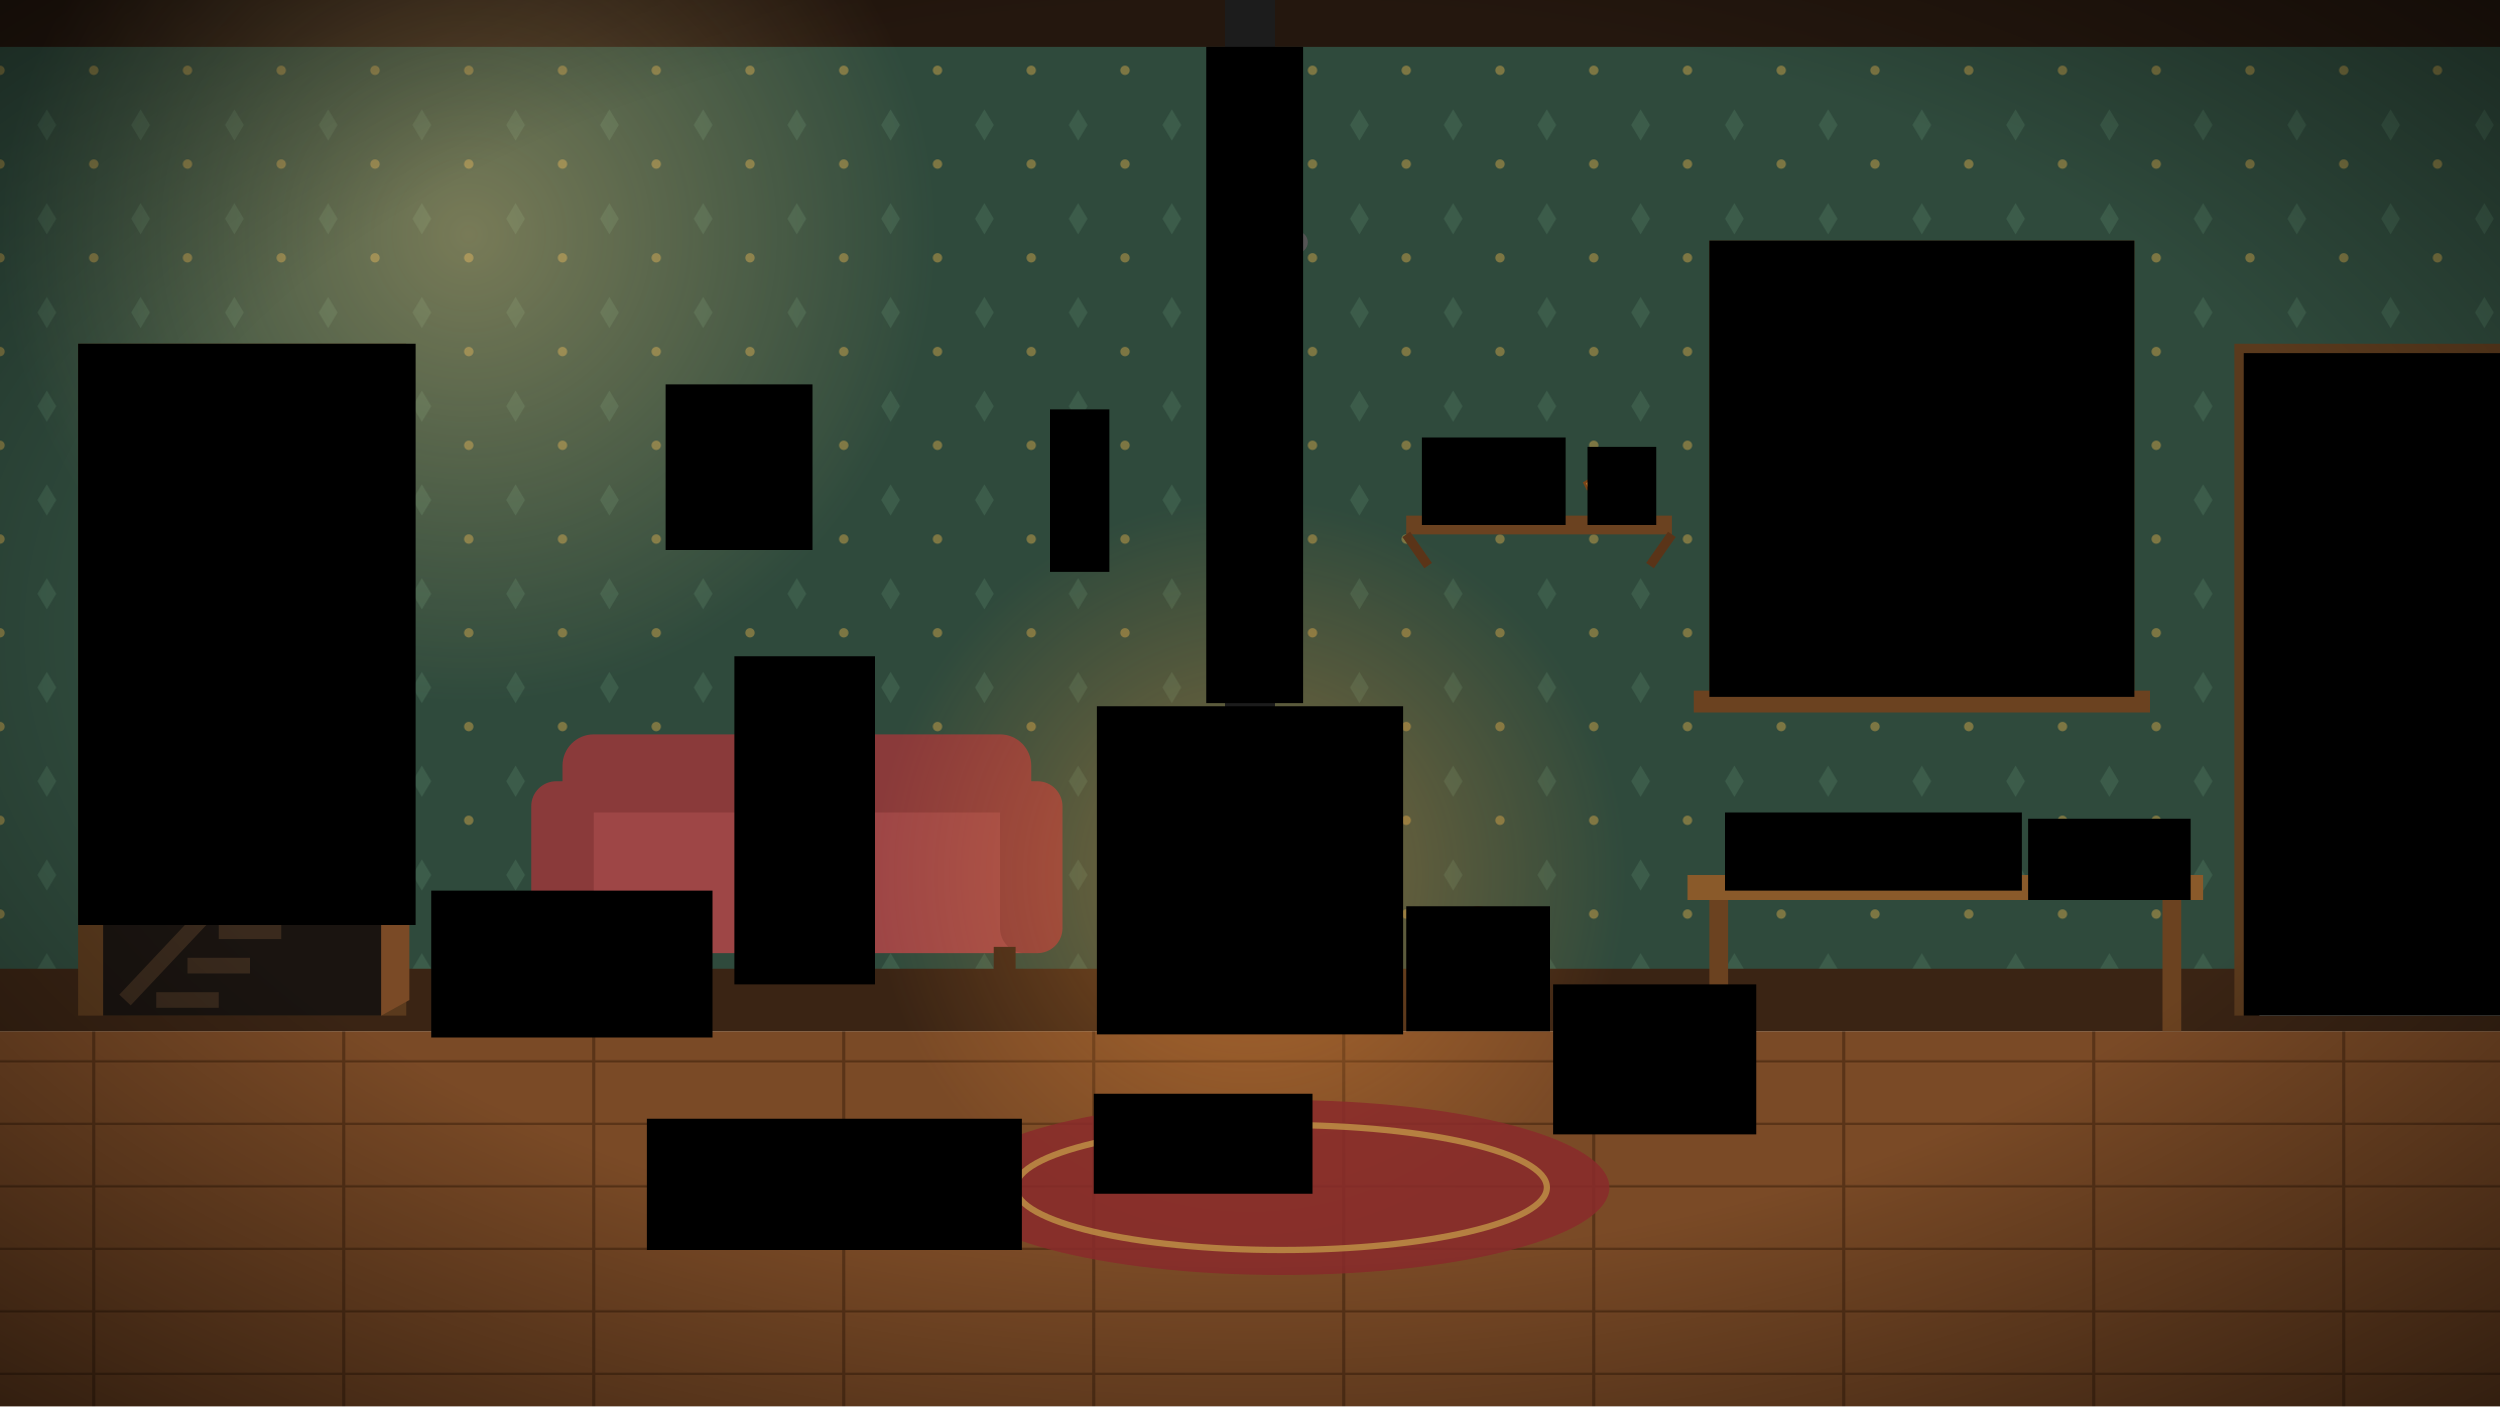
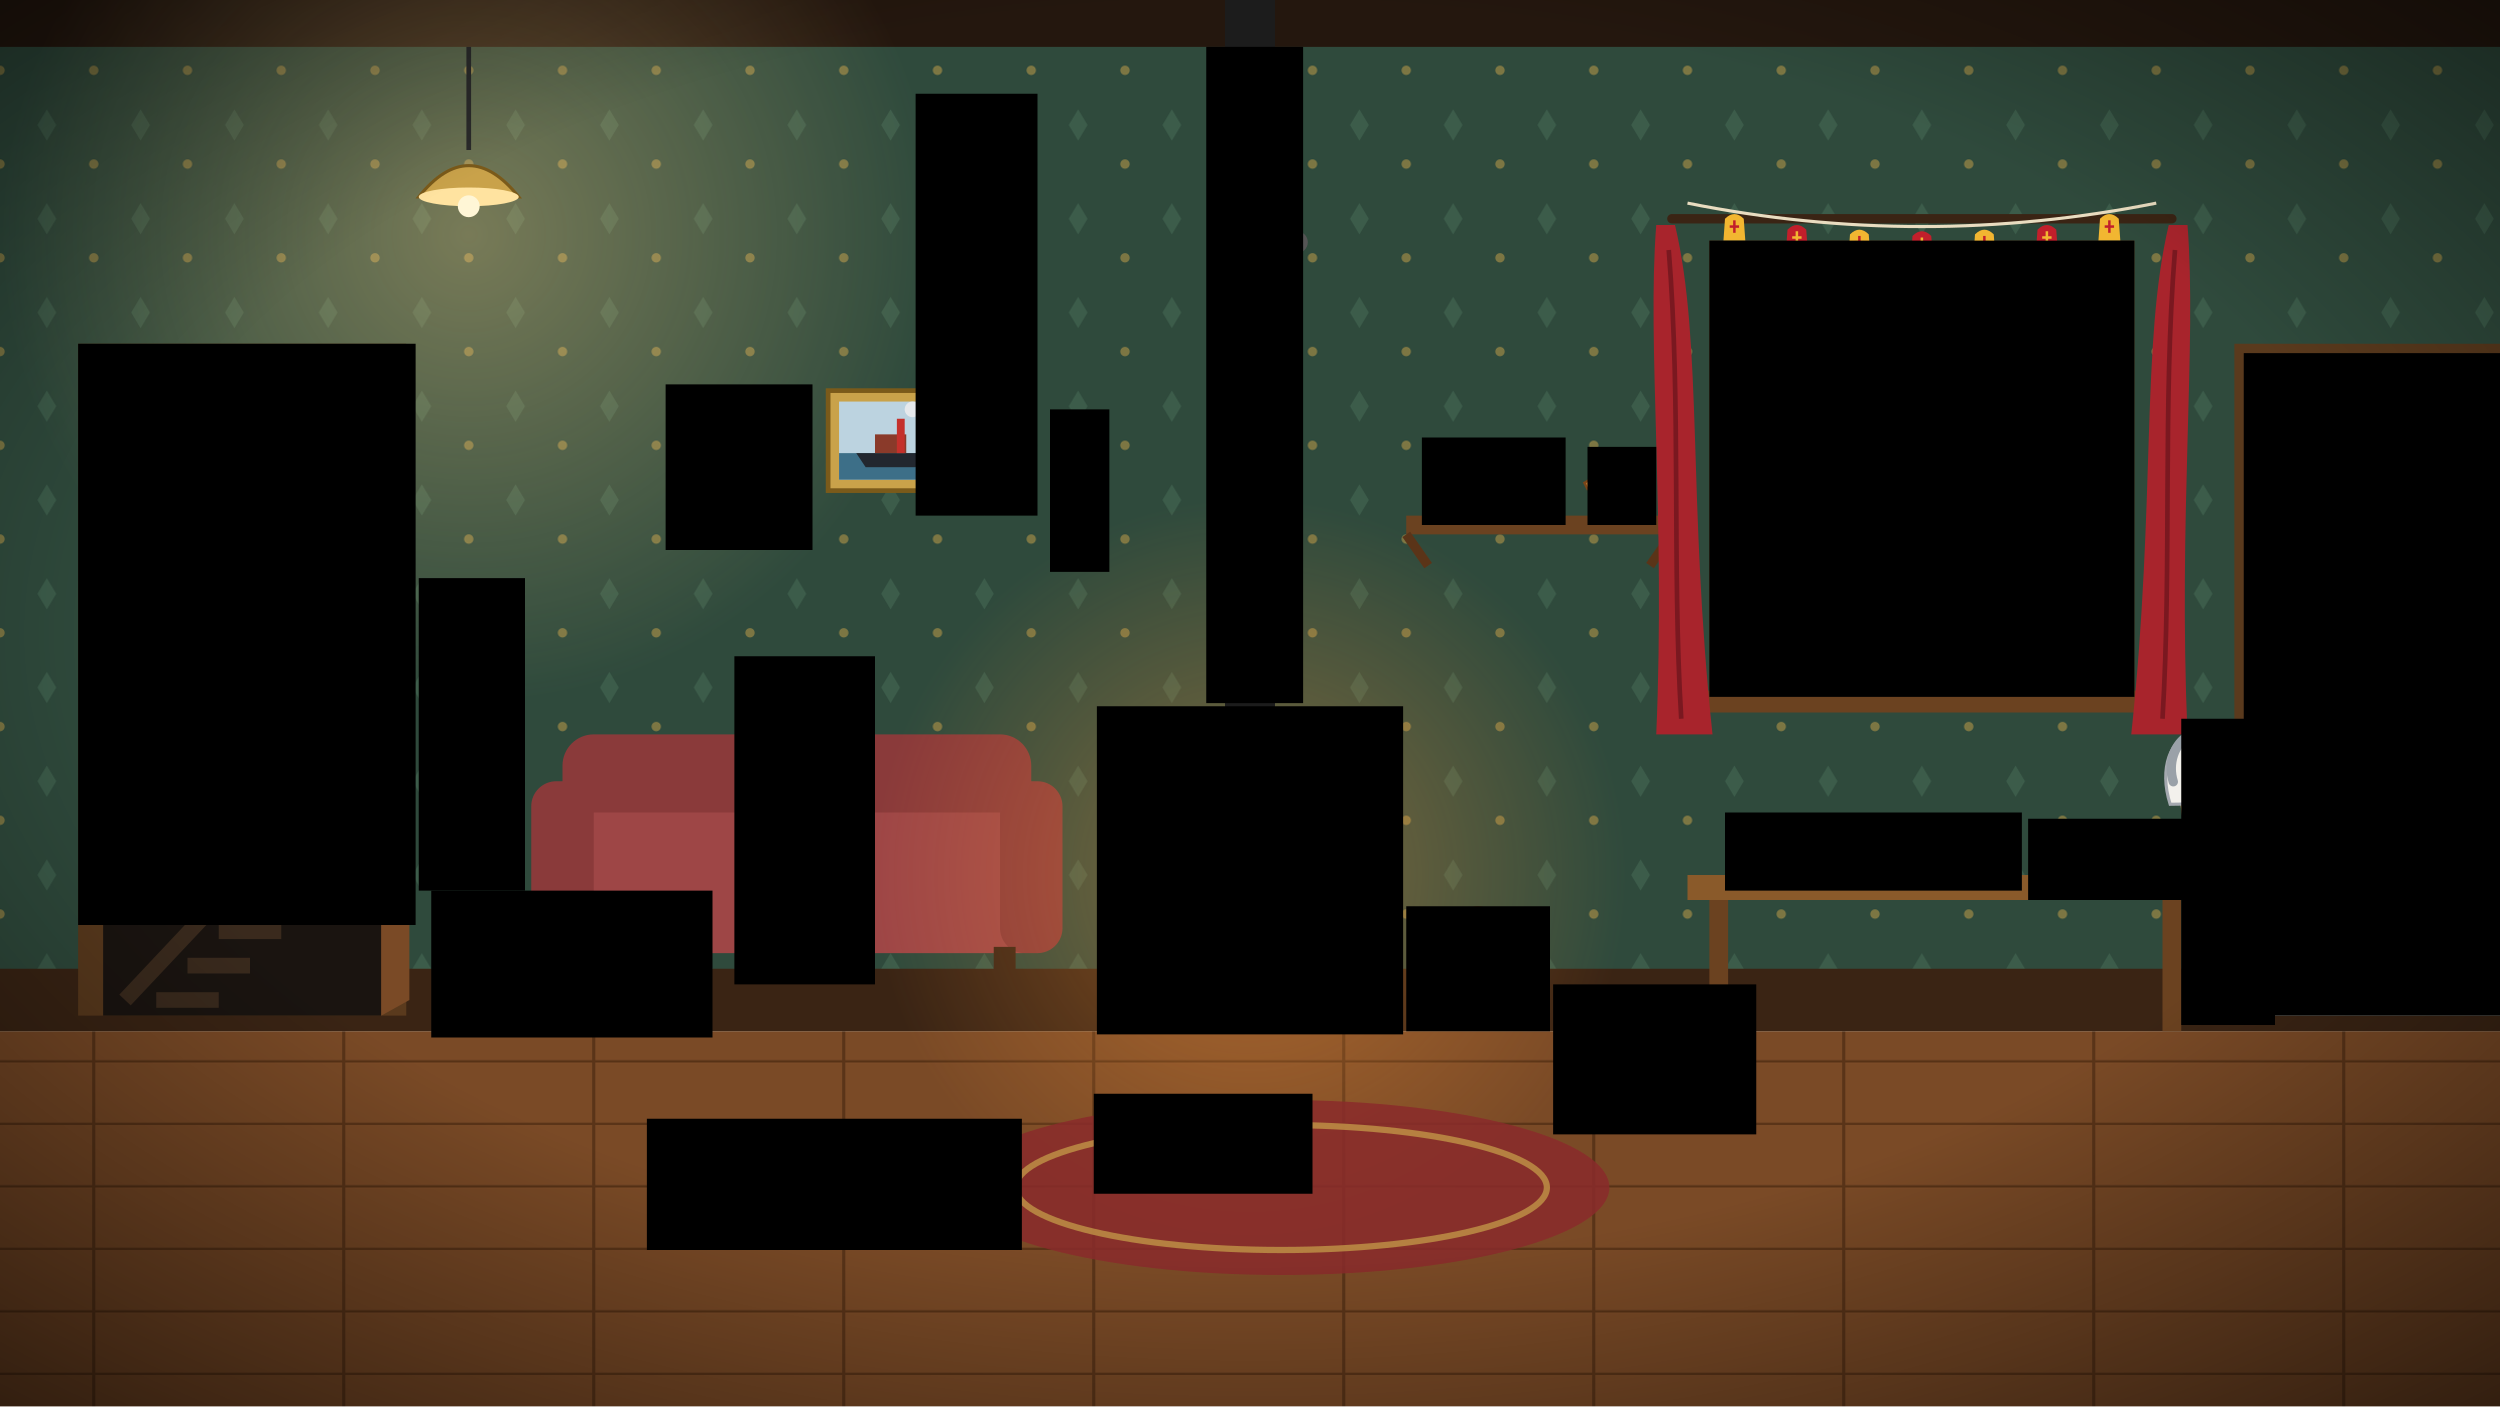
<svg xmlns="http://www.w3.org/2000/svg" class="scene" id="sc-kamer" viewBox="0 0 1600 900" preserveAspectRatio="xMidYMid slice" aria-label="De woonkamer met de houtkachel">
  <defs>
    <pattern id="wkPaper" width="60" height="60" patternUnits="userSpaceOnUse">
      <rect width="60" height="60" fill="#2f4a3c" />
      <path d="M30 10 l6 10 -6 10 -6 -10z" fill="#3c5c4a" />
      <circle cx="0" cy="45" r="3" fill="#c9a24a" opacity=".5" />
      <circle cx="60" cy="45" r="3" fill="#c9a24a" opacity=".5" />
    </pattern>
    <pattern id="wkFloor" width="160" height="40" patternUnits="userSpaceOnUse">
      <rect width="160" height="40" fill="#7a4a26" />
      <path d="M0 39.5 H160 M60 0 V40" stroke="#5a3418" stroke-width="2" />
    </pattern>
    <linearGradient id="wkNight" x1="0" y1="0" x2="0" y2="1">
      <stop offset="0" stop-color="#0b1330" />
      <stop offset="1" stop-color="#28345e" />
    </linearGradient>
    <radialGradient id="wkFireG" cx=".5" cy=".7" r=".6">
      <stop offset="0" stop-color="#ffe07a" />
      <stop offset=".45" stop-color="#ff8a2e" />
      <stop offset="1" stop-color="#a8240f" />
    </radialGradient>
    <radialGradient id="wkGlow" cx=".5" cy=".5" r=".5">
      <stop offset="0" stop-color="#ff9a3c" stop-opacity=".4" />
      <stop offset="1" stop-color="#ff9a3c" stop-opacity="0" />
    </radialGradient>
    <radialGradient id="wkLampG" cx=".5" cy=".5" r=".5">
      <stop offset="0" stop-color="#ffd58a" stop-opacity=".35" />
      <stop offset="1" stop-color="#ffd58a" stop-opacity="0" />
    </radialGradient>
    <radialGradient id="wkVign" cx=".5" cy=".45" r=".75">
      <stop offset=".6" stop-color="#000" stop-opacity="0" />
      <stop offset="1" stop-color="#000" stop-opacity=".6" />
    </radialGradient>
    <clipPath id="wkWinClip">
      <rect x="1110" y="170" width="240" height="260" />
    </clipPath>
  </defs>
  <rect width="1600" height="660" fill="url(#wkPaper)" />
  <rect y="620" width="1600" height="40" fill="#3a2414" />
  <rect y="660" width="1600" height="240" fill="url(#wkFloor)" />
  <rect width="1600" height="30" fill="#24170e" />
  <circle cx="300" cy="150" r="300" fill="url(#wkLampG)" />
+   <path d="M300 30 V96" stroke="#2a2a2a" stroke-width="3" />
+   <g class="wk-lamp">
+     <path d="M268 126 Q300 86 332 126Z" fill="#c9a24a" stroke="#7a5a1a" stroke-width="2" />
+     <ellipse cx="300" cy="126" rx="32" ry="6" fill="#ffe3a0" />
+     <circle cx="300" cy="132" r="7" fill="#fff6d6" />
+   </g>
+   <g>
+     <rect x="270" y="372" width="64" height="196" fill="#6b4220" stroke="#4a2a12" stroke-width="3" />
+     <path d="M272 434 H332 M272 498 H332" stroke="#4a2a12" stroke-width="4" />
+     <rect x="276" y="386" width="8" height="46" fill="#c21f2b" />
+     <rect x="285" y="380" width="10" height="52" fill="#1f4fa8" />
+     <rect x="296" y="392" width="7" height="40" fill="#f2b631" />
+     <rect x="304" y="382" width="9" height="50" fill="#4f9a4a" />
+     <rect x="318" y="404" width="10" height="28" fill="#c73f6d" />
+     <rect x="276" y="448" width="12" height="48" fill="#6a4fb0" />
+     <rect x="290" y="442" width="8" height="54" fill="#e07a2e" />
+     <rect x="300" y="452" width="10" height="44" fill="#2f6f7a" />
+     <rect x="312" y="480" width="14" height="16" fill="#f6ead2" />
+     <rect x="280" y="524" width="40" height="40" fill="#8a5a2a" />
+     <text x="300" y="552" text-anchor="middle" font-family="Caveat, cursive" font-size="13" fill="#f6ead2">speelgoed</text>
+   </g>
  <rect x="50" y="220" width="210" height="430" fill="#5a3a1d" />
  <rect x="66" y="236" width="178" height="414" fill="#1a1410" />
  <g stroke="#3a2a1d" stroke-width="10">
    <path d="M80 640 L240 470 M100 640 H140 M120 618 H160 M140 596 H180 M160 574 H200 M180 552 H220 M200 530 H240" />
  </g>
  <path d="M244 236 L262 246 V640 L244 650 Z" fill="#7a4a26" />
  <circle cx="254" cy="450" r="5" fill="#f2c94c" />
  <g id="wk-rack">
    <rect x="280" y="600" width="170" height="8" fill="#6b4220" />
    <rect x="280" y="644" width="170" height="8" fill="#6b4220" />
    <rect x="280" y="600" width="8" height="58" fill="#5a3418" />
    <rect x="442" y="600" width="8" height="58" fill="#5a3418" />
    <path d="M296 600 q0 -16 14 -16 h12 q6 0 8 16z" fill="#4f9a4a" />
    <path d="M340 600 q0 -22 18 -22 h18 q8 0 12 22z" fill="#c4302b" />
    <path d="M396 600 q0 -26 20 -26 h20 q8 0 10 26z" fill="#2a2a2a" />
    <path d="M296 644 q0 -28 22 -28 h24 q10 0 14 28z" fill="#6b4220" />
    <path d="M370 644 q0 -18 16 -18 h18 q8 0 10 18z" fill="#1f4fa8" />
  </g>
  <rect x="430" y="250" width="86" height="98" fill="#fff" stroke="#999" stroke-width="2" />
  <rect x="430" y="250" width="86" height="22" fill="#c21f2b" />
  <text x="473" y="266" text-anchor="middle" font-family="Fredoka, sans-serif" font-size="13" fill="#fff">NOVEMBER</text>
  <g fill="#bbb">
    <rect x="440" y="282" width="10" height="8" />
    <rect x="456" y="282" width="10" height="8" />
    <rect x="472" y="282" width="10" height="8" />
    <rect x="488" y="282" width="10" height="8" />
    <rect x="440" y="298" width="10" height="8" />
    <rect x="456" y="298" width="10" height="8" />
    <rect x="488" y="298" width="10" height="8" />
    <rect x="440" y="314" width="10" height="8" />
    <rect x="456" y="314" width="10" height="8" />
    <rect x="472" y="314" width="10" height="8" />
    <rect x="488" y="314" width="10" height="8" />
    <rect x="440" y="330" width="10" height="8" />
  </g>
  <circle cx="477" cy="302" r="9" fill="none" stroke="#c21f2b" stroke-width="2.5" />
+   <g id="wk-clock">
+     <rect x="590" y="96" width="70" height="80" rx="8" fill="#8a3a2a" stroke="#4a1a10" stroke-width="3" />
+     <circle cx="625" cy="136" r="27" fill="#f6ead2" stroke="#c9a24a" stroke-width="4" />
+     <path d="M625.0 114.0 l0 0" stroke="#3a2a1a" stroke-width="3" stroke-linecap="round" />
+     <path d="M636.0 116.9 l0 0" stroke="#3a2a1a" stroke-width="3" stroke-linecap="round" />
+     <path d="M644.1 125.0 l0 0" stroke="#3a2a1a" stroke-width="3" stroke-linecap="round" />
+     <path d="M647.0 136.0 l0 0" stroke="#3a2a1a" stroke-width="3" stroke-linecap="round" />
+     <path d="M644.1 147.0 l0 0" stroke="#3a2a1a" stroke-width="3" stroke-linecap="round" />
+     <path d="M636.0 155.1 l0 0" stroke="#3a2a1a" stroke-width="3" stroke-linecap="round" />
+     <path d="M625.0 158.0 l0 0" stroke="#3a2a1a" stroke-width="3" stroke-linecap="round" />
+     <path d="M614.0 155.1 l0 0" stroke="#3a2a1a" stroke-width="3" stroke-linecap="round" />
+     <path d="M605.9 147.0 l0 0" stroke="#3a2a1a" stroke-width="3" stroke-linecap="round" />
+     <path d="M603.0 136.0 l0 0" stroke="#3a2a1a" stroke-width="3" stroke-linecap="round" />
+     <path d="M605.9 125.0 l0 0" stroke="#3a2a1a" stroke-width="3" stroke-linecap="round" />
+     <path d="M614.0 116.9 l0 0" stroke="#3a2a1a" stroke-width="3" stroke-linecap="round" />
+     <path d="M625 136 L625 118 M625 136 L640 142" stroke="#3a2a1a" stroke-width="3" stroke-linecap="round" />
+     <circle cx="625" cy="136" r="3" fill="#3a2a1a" />
+     <path d="M590 96 Q625 60 660 96" fill="#8a3a2a" stroke="#4a1a10" stroke-width="3" />
+     <circle cx="625" cy="78" r="6" fill="#c9a24a" />
+     <rect x="606" y="176" width="38" height="150" rx="4" fill="#7a3020" stroke="#4a1a10" stroke-width="3" />
+     <rect x="612" y="184" width="26" height="134" rx="3" fill="#2a1410" />
+     <g class="wk-pendulum">
+       <path d="M625 186 V290" stroke="#c9a24a" stroke-width="3" />
+       <circle cx="625" cy="296" r="11" fill="#e3b23c" stroke="#a8781c" stroke-width="2" />
+       <circle cx="621" cy="292" r="3" fill="#fbe39a" />
+     </g>
+   </g>
  <rect x="360" y="470" width="300" height="60" rx="20" fill="#8a3a3a" />
  <rect x="350" y="520" width="320" height="90" rx="16" fill="#9e4646" />
  <rect x="340" y="500" width="40" height="110" rx="16" fill="#8a3a3a" />
  <rect x="640" y="500" width="40" height="110" rx="16" fill="#8a3a3a" />
  <rect x="370" y="606" width="14" height="26" fill="#3a2414" />
  <rect x="636" y="606" width="14" height="26" fill="#3a2414" />
  <g id="wk-mama">
    <g transform="translate(510 560) scale(1.0 1.0)">
      <path d="M-24 -104 C-32 -80 -34 -62 -30 -50 L30 -50 C34 -62 32 -80 24 -104Z" fill="#5a3418" />
      <path d="M-22 18 C-23 32 -22 44 -20 58 L-6 58 C-6 44 -5 32 -4 18Z" fill="#2b3f66" />
      <path d="M22 18 C23 32 22 44 20 58 L6 58 C6 44 5 32 4 18Z" fill="#2b3f66" />
      <path d="M-30 -12 C-34 6 -30 22 -13 24 C-6 25 -2 22 0 16 C2 22 6 25 13 24 C30 22 34 6 30 -12Z" fill="#2b3f66" stroke="#00000033" stroke-width="1.2" />
      <ellipse cx="-13" cy="16" rx="10" ry="7" fill="#ffffff" opacity=".12" />
      <ellipse cx="13" cy="16" rx="10" ry="7" fill="#ffffff" opacity=".12" />
      <path d="M0 0 V16" stroke="#00000030" stroke-width="1.4" />
      <path d="M-24 64 C-24 56 -16 54 -6 56 C-4 60 -4 64 -8 64Z" fill="#3a2a20" />
      <path d="M24 64 C24 56 16 54 6 56 C4 60 4 64 8 64Z" fill="#3a2a20" />
      <path d="M-28 -6 C-32 -40 -30 -66 -16 -74 C-8 -78 8 -78 16 -74 C30 -66 32 -40 28 -6Z" fill="#2f6f7a" stroke="#00000026" stroke-width="1.2" />
      <path d="M-8 -76 Q0 -68 8 -76" stroke="#d79c7c" stroke-width="5" fill="none" />
      <path d="M-24 -62 C-34 -44 -24 -30 -6 -34" stroke="#2f6f7a" stroke-width="12" fill="none" stroke-linecap="round" />
      <path d="M24 -62 C34 -44 26 -32 10 -36" stroke="#2f6f7a" stroke-width="12" fill="none" stroke-linecap="round" />
      <g class="wk-mug">
        <rect x="-6" y="-50" width="18" height="20" rx="3" fill="#f3efe6" stroke="#cfc6b2" />
        <path d="M12 -45 q8 0 8 6 q0 6 -8 6" stroke="#f3efe6" stroke-width="3" fill="none" />
        <path d="M-2 -52 h10" stroke="#8a5a3a" stroke-width="2" />
        <path class="wk-steam" d="M2 -56 q-5 -8 0 -14 q5 -6 0 -12" stroke="#fff" stroke-width="2" fill="none" opacity=".5" />
      </g>
      <ellipse cx="-6" cy="-36" rx="6" ry="6.6" fill="#f3c2a4" stroke="#d79c7c" stroke-width="0.84" />
      <path d="M-7.2 -41.4 q5.4 -0.6 5.4 4.2" stroke="#d79c7c" stroke-width="0.84" fill="none" opacity=".6" />
      <ellipse cx="12" cy="-36" rx="6" ry="6.6" fill="#f3c2a4" stroke="#d79c7c" stroke-width="0.84" />
      <path d="M10.8 -41.4 q5.4 -0.6 5.4 4.2" stroke="#d79c7c" stroke-width="0.84" fill="none" opacity=".6" />
      <rect x="-6" y="-84" width="12" height="10" fill="#d79c7c" />
      <defs>
        <radialGradient id="wkMSk" cx="0.42" cy="0.35" r="0.8">
          <stop offset="0" stop-color="#f3c2a4" />
          <stop offset="1" stop-color="#d79c7c" />
        </radialGradient>
      </defs>
      <ellipse cx="-19.0" cy="-98.4" rx="4.0" ry="5.2" fill="#f3c2a4" stroke="#d79c7c" stroke-width="1.00" />
      <ellipse cx="19.0" cy="-98.4" rx="4.0" ry="5.2" fill="#f3c2a4" stroke="#d79c7c" stroke-width="1.00" />
      <ellipse cx="0" cy="-100" rx="20" ry="21.2" fill="url(#wkMSk)" stroke="#d79c7c" stroke-width="1.00" />
      <ellipse cx="-7.2" cy="-100.4" rx="2.20" ry="3.00" fill="#2a1b14" />
      <circle cx="-6.4" cy="-101.4" r="0.90" fill="#fff" />
      <path d="M-10.4 -105.8 q3.2 -2.0 6.4 0.4" stroke="#2a1b14" stroke-width="1.60" fill="none" stroke-linecap="round" />
      <ellipse cx="7.2" cy="-100.4" rx="2.20" ry="3.00" fill="#2a1b14" />
      <circle cx="8.0" cy="-101.4" r="0.90" fill="#fff" />
      <path d="M4.0 -105.8 q3.2 -2.0 6.4 0.4" stroke="#2a1b14" stroke-width="1.60" fill="none" stroke-linecap="round" />
      <ellipse cx="-11.0" cy="-94.0" rx="3.4" ry="2.2" fill="#ee8f86" opacity=".55" />
      <ellipse cx="11.0" cy="-94.0" rx="3.4" ry="2.2" fill="#ee8f86" opacity=".55" />
      <ellipse cx="0" cy="-96.0" rx="2.8" ry="2.2" fill="#d79c7c" opacity=".7" />
      <circle cx="-0.8" cy="-96.8" r="0.80" fill="#fff" opacity=".6" />
      <path d="M-6.0 -90.4 q6.0 5.2 12.0 0" stroke="#8a3a2a" stroke-width="1.40" fill="none" stroke-linecap="round" />
      <path d="M-21 -100 C-24 -126 -6 -128 2 -124 C14 -130 26 -120 21 -98 C14 -114 6 -112 -2 -116 C-10 -110 -16 -110 -21 -100Z" fill="#5a3418" />
      <path d="M-20 -102 C-26 -84 -24 -66 -18 -56 M20 -102 C26 -84 24 -66 18 -56" stroke="#5a3418" stroke-width="7" fill="none" stroke-linecap="round" />
      <path d="M-18 -44 q18 8 36 0" stroke="#ffffff55" stroke-width="2" fill="none" />
    </g>
  </g>
+   <g>
+     <rect x="530" y="250" width="84" height="64" fill="#c9a24a" stroke="#7a5a1a" stroke-width="3" />
+     <rect x="537" y="257" width="70" height="50" fill="#bcd3e0" />
+     <rect x="537" y="290" width="70" height="17" fill="#3d6f88" />
+     <path d="M548 290 h44 l-6 9 h-32z" fill="#22272f" />
+     <rect x="560" y="278" width="20" height="12" fill="#8a3a2a" />
+     <rect x="574" y="268" width="5" height="22" fill="#c4302b" />
+     <circle cx="584" cy="262" r="5" fill="#e6e9ec" />
+   </g>
  <rect x="680" y="270" width="22" height="90" rx="10" fill="#f6ead2" stroke="#7a4a1f" stroke-width="3" />
  <rect x="688" y="300" width="6" height="48" fill="#c4302b" />
  <circle cx="691" cy="350" r="7" fill="#c4302b" />
  <circle cx="800" cy="560" r="240" fill="url(#wkGlow)" class="pulse" />
  <rect x="784" y="0" width="32" height="466" fill="#1c1c1c" />
  <rect x="780" y="150" width="40" height="10" rx="3" fill="#2e2e2e" />
  <circle cx="830" cy="155" r="7" fill="#555" />
  <path d="M820 155 h10" stroke="#555" stroke-width="4" />
  <rect x="706" y="456" width="188" height="18" rx="4" fill="#2a2a2a" />
  <rect x="720" y="470" width="160" height="176" rx="10" fill="#1d1d1d" />
  <rect x="742" y="496" width="116" height="100" rx="8" fill="#0d0805" stroke="#4a4a4a" stroke-width="5" />
  <g id="wk-fire">
    <rect x="760" y="572" width="80" height="14" rx="4" fill="#5a3418" />
    <rect x="766" y="562" width="70" height="12" rx="4" fill="#6b4220" transform="rotate(-6 800 568)" />
    <ellipse class="flame" cx="782" cy="562" rx="16" ry="30" fill="url(#wkFireG)" />
    <ellipse class="flame b" cx="806" cy="558" rx="18" ry="36" fill="url(#wkFireG)" />
    <ellipse class="flame" cx="828" cy="566" rx="13" ry="24" fill="url(#wkFireG)" />
+     <circle class="wk-spark" style="animation-delay:-0.00s" cx="780" cy="580" r="2" fill="#ffd25a" />
+     <circle class="wk-spark" style="animation-delay:-0.55s" cx="791" cy="580" r="2" fill="#ffd25a" />
+     <circle class="wk-spark" style="animation-delay:-1.10s" cx="802" cy="580" r="2" fill="#ffd25a" />
+     <circle class="wk-spark" style="animation-delay:-1.65s" cx="813" cy="580" r="2" fill="#ffd25a" />
+     <circle class="wk-spark" style="animation-delay:-2.20s" cx="824" cy="580" r="2" fill="#ffd25a" />
+     <circle class="wk-spark" style="animation-delay:-2.75s" cx="835" cy="580" r="2" fill="#ffd25a" />
  </g>
  <path d="M742 496 h116 v100 h-116z" fill="#fff" opacity=".06" />
  <rect x="730" y="610" width="140" height="22" rx="4" fill="#2a2a2a" />
  <rect x="728" y="644" width="14" height="16" fill="#1d1d1d" />
  <rect x="858" y="644" width="14" height="16" fill="#1d1d1d" />
  <path d="M906 600 h80 l-8 56 h-64z" fill="#8a5a2a" stroke="#5a3418" stroke-width="3" />
  <g fill="#9a6a3a" stroke="#5a3418" stroke-width="2">
    <circle cx="924" cy="598" r="10" />
    <circle cx="946" cy="592" r="11" />
    <circle cx="968" cy="598" r="10" />
  </g>
  <rect x="900" y="330" width="170" height="12" fill="#6b4220" />
  <path d="M900 342 l14 20 M1070 342 l-14 20" stroke="#5a3418" stroke-width="6" />
  <g id="wk-letters">
    <path d="M916 330 v-44 h26 a16 16 0 0 1 0 22 a16 16 0 0 1 0 22z" fill="#c21f2b" stroke="#7a1a16" stroke-width="2" />
    <path d="M954 330 l14 -46 h12 l14 46 h-12 l-3 -10 h-10 l-3 10z" fill="#1f4fa8" stroke="#123370" stroke-width="2" />
  </g>
  <g id="wk-koek">
    <path d="M1030 290 a8 8 0 0 1 8 8 a8 8 0 0 1 -2 5 l10 6 -2 4 -9 -3 2 8 5 10 -4 2 -8 -10 -8 10 -4 -2 5 -10 2 -8 -9 3 -2 -4 10 -6 a8 8 0 0 1 -2 -5 a8 8 0 0 1 8 -8z" fill="#b8742f" stroke="#7a4518" stroke-width="1.5" />
  </g>
  <rect x="1094" y="154" width="272" height="292" fill="#5a3a1d" />
  <g clip-path="url(#wkWinClip)">
    <rect x="1110" y="170" width="240" height="260" fill="url(#wkNight)" />
    <g fill="#fff">
      <circle class="tw" cx="1140" cy="200" r="2" />
      <circle class="tw b" cx="1200" cy="230" r="1.6" />
      <circle class="tw" cx="1320" cy="196" r="2" />
      <circle class="tw b" cx="1280" cy="250" r="1.4" />
      <circle class="tw" cx="1170" cy="270" r="1.4" />
    </g>
    <circle cx="1300" cy="240" r="30" fill="#f6efd0" />
    <g class="wk-rider">
      <path d="M0 0 q10 -8 20 -2 l6 -10 l4 4 l-4 8 q8 6 0 10 l-2 10 h-3 l0 -8 h-14 l-2 8 h-3 l0 -10 q-8 -4 -2 -10z M10 -10 l0 -10 q4 -6 8 0 v6z" fill="#0b1330" />
    </g>
    <path d="M1110 350 L1170 300 L1230 350 L1260 320 L1310 360 L1350 330 V430 H1110Z" fill="#0d1124" />
    <rect x="1150" y="290" width="14" height="30" fill="#0d1124" />
    <rect x="1296" y="316" width="12" height="26" fill="#0d1124" />
    <g fill="#f6d77a">
      <rect x="1130" y="380" width="12" height="14" />
      <rect x="1200" y="390" width="12" height="14" />
      <rect x="1280" y="384" width="12" height="14" />
    </g>
+     <g class="wk-smoke">
+       <circle cx="1157" cy="282" r="6" fill="#4a5480" opacity=".6" />
+       <circle cx="1164" cy="270" r="8" fill="#4a5480" opacity=".45" />
+       <circle cx="1174" cy="258" r="10" fill="#4a5480" opacity=".3" />
+     </g>
+     <g class="wk-piet">
+       <path d="M0 0 l4 -18 q-8 -4 -6 -14 q2 -8 10 -8 q8 0 9 7 l14 -4 l-6 8 q4 6 0 12 l2 17 h-4 l-3 -12 l-6 0 l-2 12z M-2 -26 l20 -6" fill="#0b1330" stroke="#0b1330" stroke-width="2" />
+       <path d="M14 -22 q10 -10 20 -6 q-8 8 -18 10z" fill="#0b1330" />
+     </g>
+     <path class="wk-leaf" style="animation-delay:-0.0s" d="M0 0 q6 -8 12 0 q-6 8 -12 0z" fill="#c9682a" transform="translate(-50 -50)" />
+     <path class="wk-leaf b" style="animation-delay:-2.3s" d="M0 0 q6 -8 12 0 q-6 8 -12 0z" fill="#e5b84a" transform="translate(-50 -50)" />
+     <path class="wk-leaf" style="animation-delay:-4.6s" d="M0 0 q6 -8 12 0 q-6 8 -12 0z" fill="#a8442a" transform="translate(-50 -50)" />
+     <path class="wk-leaf b" style="animation-delay:-6.9s" d="M0 0 q6 -8 12 0 q-6 8 -12 0z" fill="#c9682a" transform="translate(-50 -50)" />
+     <path class="wk-leaf" style="animation-delay:-9.2s" d="M0 0 q6 -8 12 0 q-6 8 -12 0z" fill="#e5b84a" transform="translate(-50 -50)" />
  </g>
  <path d="M1230 170 V430 M1110 300 H1350" stroke="#5a3a1d" stroke-width="10" />
  <rect x="1084" y="442" width="292" height="14" fill="#6b4220" />
+   <g>
+     <path d="M1320 442 l4 -22 h24 l4 22z" fill="#c4502b" />
+     <g class="wk-plant">
+       <path d="M1336 420 q-16 -20 -6 -40 M1336 420 q4 -26 18 -34 M1336 420 q-2 -18 -14 -24" stroke="#3f7a3a" stroke-width="5" fill="none" stroke-linecap="round" />
+       <ellipse cx="1330" cy="382" rx="7" ry="4" fill="#4f9a4a" transform="rotate(-50 1330 382)" />
+       <ellipse cx="1354" cy="388" rx="8" ry="4" fill="#4f9a4a" transform="rotate(30 1354 388)" />
+       <ellipse cx="1322" cy="398" rx="7" ry="4" fill="#5aa64a" transform="rotate(-20 1322 398)" />
+     </g>
+   </g>
+   <path d="M1070 140 H1390" stroke="#3a2414" stroke-width="6" stroke-linecap="round" />
+   <g class="wk-curtain">
+     <path d="M1072 144 C1090 220 1080 320 1096 470 L1060 470 C1066 330 1054 220 1060 144Z" fill="#a8242c" />
+     <path d="M1068 160 C1076 260 1070 360 1076 460" stroke="#7a1820" stroke-width="3" fill="none" />
+   </g>
+   <g class="wk-curtain b">
+     <path d="M1388 144 C1370 220 1380 320 1364 470 L1400 470 C1394 330 1406 220 1400 144Z" fill="#a8242c" />
+     <path d="M1392 160 C1384 260 1390 360 1384 460" stroke="#7a1820" stroke-width="3" fill="none" />
+   </g>
+   <path d="M1080 130 Q1230 160 1380 130" stroke="#e9dcc0" stroke-width="2" fill="none" />
+   <g class="wk-mitre" style="animation-delay:-0.0s">
+     <path d="M1103 154 L1104 140 Q1110 134 1116 140 L1117 154Z" fill="#f2b631" />
+     <path d="M1110 141 v8 M1107 145 h6" stroke="#c21f2b" stroke-width="1.6" />
+   </g>
+   <g class="wk-mitre" style="animation-delay:-0.4s">
+     <path d="M1143 161 L1144 147 Q1150 141 1156 147 L1157 161Z" fill="#c21f2b" />
+     <path d="M1150 148 v8 M1147 152 h6" stroke="#f2b631" stroke-width="1.6" />
+   </g>
+   <g class="wk-mitre" style="animation-delay:-0.8s">
+     <path d="M1183 164 L1184 150 Q1190 144 1196 150 L1197 164Z" fill="#f2b631" />
+     <path d="M1190 151 v8 M1187 155 h6" stroke="#c21f2b" stroke-width="1.6" />
+   </g>
+   <g class="wk-mitre" style="animation-delay:-1.2s">
+     <path d="M1223 165 L1224 151 Q1230 145 1236 151 L1237 165Z" fill="#c21f2b" />
+     <path d="M1230 152 v8 M1227 156 h6" stroke="#f2b631" stroke-width="1.6" />
+   </g>
+   <g class="wk-mitre" style="animation-delay:-1.6s">
+     <path d="M1263 164 L1264 150 Q1270 144 1276 150 L1277 164Z" fill="#f2b631" />
+     <path d="M1270 151 v8 M1267 155 h6" stroke="#c21f2b" stroke-width="1.6" />
+   </g>
+   <g class="wk-mitre" style="animation-delay:-2.0s">
+     <path d="M1303 161 L1304 147 Q1310 141 1316 147 L1317 161Z" fill="#c21f2b" />
+     <path d="M1310 148 v8 M1307 152 h6" stroke="#f2b631" stroke-width="1.6" />
+   </g>
+   <g class="wk-mitre" style="animation-delay:-2.4s">
+     <path d="M1343 154 L1344 140 Q1350 134 1356 140 L1357 154Z" fill="#f2b631" />
+     <path d="M1350 141 v8 M1347 145 h6" stroke="#c21f2b" stroke-width="1.6" />
+   </g>
  <rect x="1080" y="560" width="330" height="16" fill="#8a5a2a" />
  <rect x="1094" y="576" width="12" height="84" fill="#6b4220" />
  <rect x="1384" y="576" width="12" height="84" fill="#6b4220" />
  <rect x="1110" y="536" width="120" height="26" fill="#fffaf0" transform="rotate(-3 1170 549)" />
  <path d="M1132 544 q8 -18 16 0 M1180 540 l8 10 l8 -10" stroke="#c21f2b" stroke-width="3" fill="none" />
  <g transform="rotate(8 1250 548)">
    <rect x="1210" y="544" width="80" height="6" fill="#4f9a4a" />
    <rect x="1210" y="551" width="80" height="6" fill="#f2b631" />
    <rect x="1210" y="537" width="80" height="6" fill="#c21f2b" />
  </g>
  <rect x="1300" y="536" width="96" height="26" fill="#fffaf0" transform="rotate(4 1348 549)" />
  <path d="M1318 552 q-6 -14 6 -16 q16 -2 30 4 q10 6 2 12 q-14 6 -38 0z" fill="#e5cfa8" stroke="#8a6a4a" stroke-width="2" transform="rotate(4 1348 549)" />
  <rect x="1300" y="562" width="100" height="6" fill="#f2c94c" transform="rotate(4 1348 549)" />
  <rect x="1430" y="220" width="170" height="430" fill="#5a3a1d" />
  <rect x="1446" y="236" width="154" height="414" fill="#cfd6d0" />
  <rect x="1470" y="290" width="110" height="340" rx="8" fill="#eef2f3" stroke="#9aa1a8" stroke-width="3" />
  <path d="M1470 420 h110" stroke="#9aa1a8" stroke-width="3" />
  <rect x="1564" y="320" width="6" height="60" fill="#9aa1a8" />
  <rect x="1564" y="440" width="6" height="60" fill="#9aa1a8" />
  <rect x="1486" y="320" width="30" height="22" fill="#ffd27a" />
  <circle cx="1540" cy="350" r="9" fill="#c4302b" />
+   <g transform="rotate(-8 1418 650)">
+     <path d="M1418 650 V500" stroke="#c9a467" stroke-width="7" stroke-linecap="round" />
+     <path d="M1408 512 C1404 488 1414 470 1430 468 C1442 468 1450 476 1452 486 L1440 492 C1434 488 1426 490 1424 498 L1424 514Z" fill="#f3f1ec" stroke="#a5a9b0" stroke-width="2" />
+     <path d="M1412 498 C1410 486 1416 474 1426 470" stroke="#9aa1a8" stroke-width="6" fill="none" stroke-linecap="round" />
+     <circle cx="1436" cy="478" r="2.4" fill="#222" />
+     <path d="M1426 470 l2 -10 l5 9z" fill="#e4e2dc" />
+     <path d="M1424 490 L1450 486" stroke="#c21f2b" stroke-width="3" />
+   </g>
  <g id="wk-xylo">
    <path d="M470 740 L650 730 L650 790 L470 790Z" fill="#6b4220" />
    <g>
      <rect x="480" y="726" width="18" height="60" rx="3" fill="#e2483d" />
      <rect x="502" y="728" width="18" height="56" rx="3" fill="#ef8a2e" />
      <rect x="524" y="730" width="18" height="52" rx="3" fill="#f2c94c" />
      <rect x="546" y="732" width="18" height="48" rx="3" fill="#4f9a4a" />
      <rect x="568" y="734" width="18" height="44" rx="3" fill="#3aa0c8" />
      <rect x="590" y="736" width="18" height="40" rx="3" fill="#1f4fa8" />
      <rect x="612" y="738" width="18" height="36" rx="3" fill="#6a4fb0" />
      <rect x="632" y="740" width="16" height="32" rx="3" fill="#c73f6d" />
    </g>
    <rect x="420" y="760" width="44" height="34" fill="#fffaf0" transform="rotate(-10 442 777)" />
    <path d="M426 770 h32 M426 776 h32 M426 782 h32" stroke="#555" stroke-width="1" transform="rotate(-10 442 777)" />
  </g>
  <ellipse cx="820" cy="760" rx="210" ry="56" fill="#8a2a2a" opacity=".85" />
  <ellipse cx="820" cy="760" rx="170" ry="40" fill="none" stroke="#c9a24a" stroke-width="4" opacity=".7" />
  <g id="wk-cat" class="wk-breathe">
    <ellipse cx="760" cy="740" rx="44" ry="20" fill="#e08a3a" />
    <circle cx="726" cy="732" r="16" fill="#e08a3a" />
    <path d="M714 722 l2 -14 l8 10z M732 718 l6 -12 l4 14z" fill="#e08a3a" />
    <path d="M718 734 q4 3 8 0 M730 734 q4 3 8 0" stroke="#5a3418" stroke-width="2" fill="none" />
-     <path d="M800 744 q30 4 26 -20" stroke="#e08a3a" stroke-width="9" fill="none" stroke-linecap="round" />
+     <path class="wk-tail" d="M800 744 q30 4 26 -20" stroke="#e08a3a" stroke-width="9" fill="none" stroke-linecap="round" />
    <path d="M748 730 q8 -4 16 0 M770 728 q8 -4 16 0" stroke="#c46a20" stroke-width="3" fill="none" />
+   </g>
+   <g id="wk-notes" style="display:none">
+     <text class="wk-note" style="animation-delay:0.0s" x="520" y="730" font-size="30" fill="#f2b631" font-family="serif">♪</text>
+     <text class="wk-note" style="animation-delay:0.5s" x="538" y="730" font-size="30" fill="#e2483d" font-family="serif">♫</text>
+     <text class="wk-note" style="animation-delay:1.0s" x="556" y="730" font-size="30" fill="#4f9a4a" font-family="serif">♪</text>
+     <text class="wk-note" style="animation-delay:1.5s" x="574" y="730" font-size="30" fill="#3aa0c8" font-family="serif">♫</text>
+     <text class="wk-note" style="animation-delay:2.0s" x="592" y="730" font-size="30" fill="#f2b631" font-family="serif">♪</text>
+     <text class="wk-note" style="animation-delay:2.5s" x="610" y="730" font-size="30" fill="#e2483d" font-family="serif">♫</text>
  </g>
  <g id="wk-shoe" style="display:none">
    <path d="M1000 720 q-4 -40 26 -42 h24 q10 0 12 18 l40 8 q16 4 14 16 z" fill="#4f9a4a" stroke="#2e6a2e" stroke-width="3" />
    <path d="M1030 690 l14 4 M1028 700 l16 4" stroke="#fff" stroke-width="3" />
    <g id="wk-carrot" style="display:none">
      <path d="M1050 690 l-30 -56 l12 -2z" fill="#e8902e" />
      <path d="M1020 634 l-8 -12 M1024 632 l2 -14 M1028 634 l10 -10" stroke="#4f9a4a" stroke-width="3" />
    </g>
    <g id="wk-drawing" style="display:none">
      <rect x="1062" y="640" width="40" height="50" fill="#fffaf0" stroke="#ccc" transform="rotate(10 1082 665)" />
      <path d="M1074 676 l4 -26 q6 -6 12 0 l4 26z" fill="#c21f2b" transform="rotate(10 1082 665)" />
    </g>
  </g>
  <rect width="1600" height="900" fill="url(#wkVign)" pointer-events="none" />
  <g>
+     <rect class="hit" data-hs="klok" data-label="Friese staartklok" x="586" y="60" width="78" height="270" />
+     <rect class="hit" data-hs="stokpaard" data-label="Stokpaardje" x="1396" y="460" width="60" height="196" />
+     <rect class="hit" data-hs="kast" data-label="Boekenkastje" x="268" y="370" width="68" height="200" />
    <rect class="hit" data-hs="deur" data-label="Trap naar boven (naar bed)" x="50" y="220" width="216" height="372" />
    <rect class="hit" data-hs="rek" data-label="Schoenenrek" x="276" y="570" width="180" height="94" />
    <rect class="hit" data-hs="kal" data-label="Kalender" x="426" y="246" width="94" height="106" />
    <rect class="hit" data-hs="mama" data-label="Mama" x="470" y="420" width="90" height="210" />
    <rect class="hit" data-hs="thermo" data-label="Thermometer" x="672" y="262" width="38" height="104" />
    <rect class="hit" data-hs="kachel" data-label="Houtkachel" x="702" y="452" width="196" height="210" />
    <rect class="hit" data-hs="pijp" data-label="Kachelpijp naar de schoorsteen" x="772" y="30" width="62" height="420" />
    <rect class="hit" data-hs="letters" data-label="Chocoladeletters" x="910" y="280" width="92" height="56" />
    <rect class="hit" data-hs="koek" data-label="Speculaaspop" x="1016" y="286" width="44" height="50" id="hit-koek2" />
    <rect class="hit" data-hs="raam" data-label="Raam" x="1094" y="154" width="272" height="292" />
    <rect class="hit" data-hs="tekentafel" data-label="Tekenpapier en kleurpotloden" x="1104" y="520" width="190" height="50" />
    <rect class="hit" data-hs="voet" data-label="Papier met een voetafdruk" x="1298" y="524" width="104" height="52" />
    <rect class="hit" data-hs="keuken" data-label="Keuken" x="1436" y="226" width="164" height="424" />
    <rect class="hit" data-hs="xylo" data-label="Xylofoon met liedjesboek" x="414" y="716" width="240" height="84" />
    <rect class="hit" data-hs="kat" data-label="De kat" x="700" y="700" width="140" height="64" />
    <rect class="hit" data-hs="schoen" data-label="Je schoen" x="994" y="630" width="130" height="96" id="hit-shoe" />
    <rect class="hit" data-hs="hout" data-label="Houtmand" x="900" y="580" width="92" height="80" />
  </g>
</svg>
